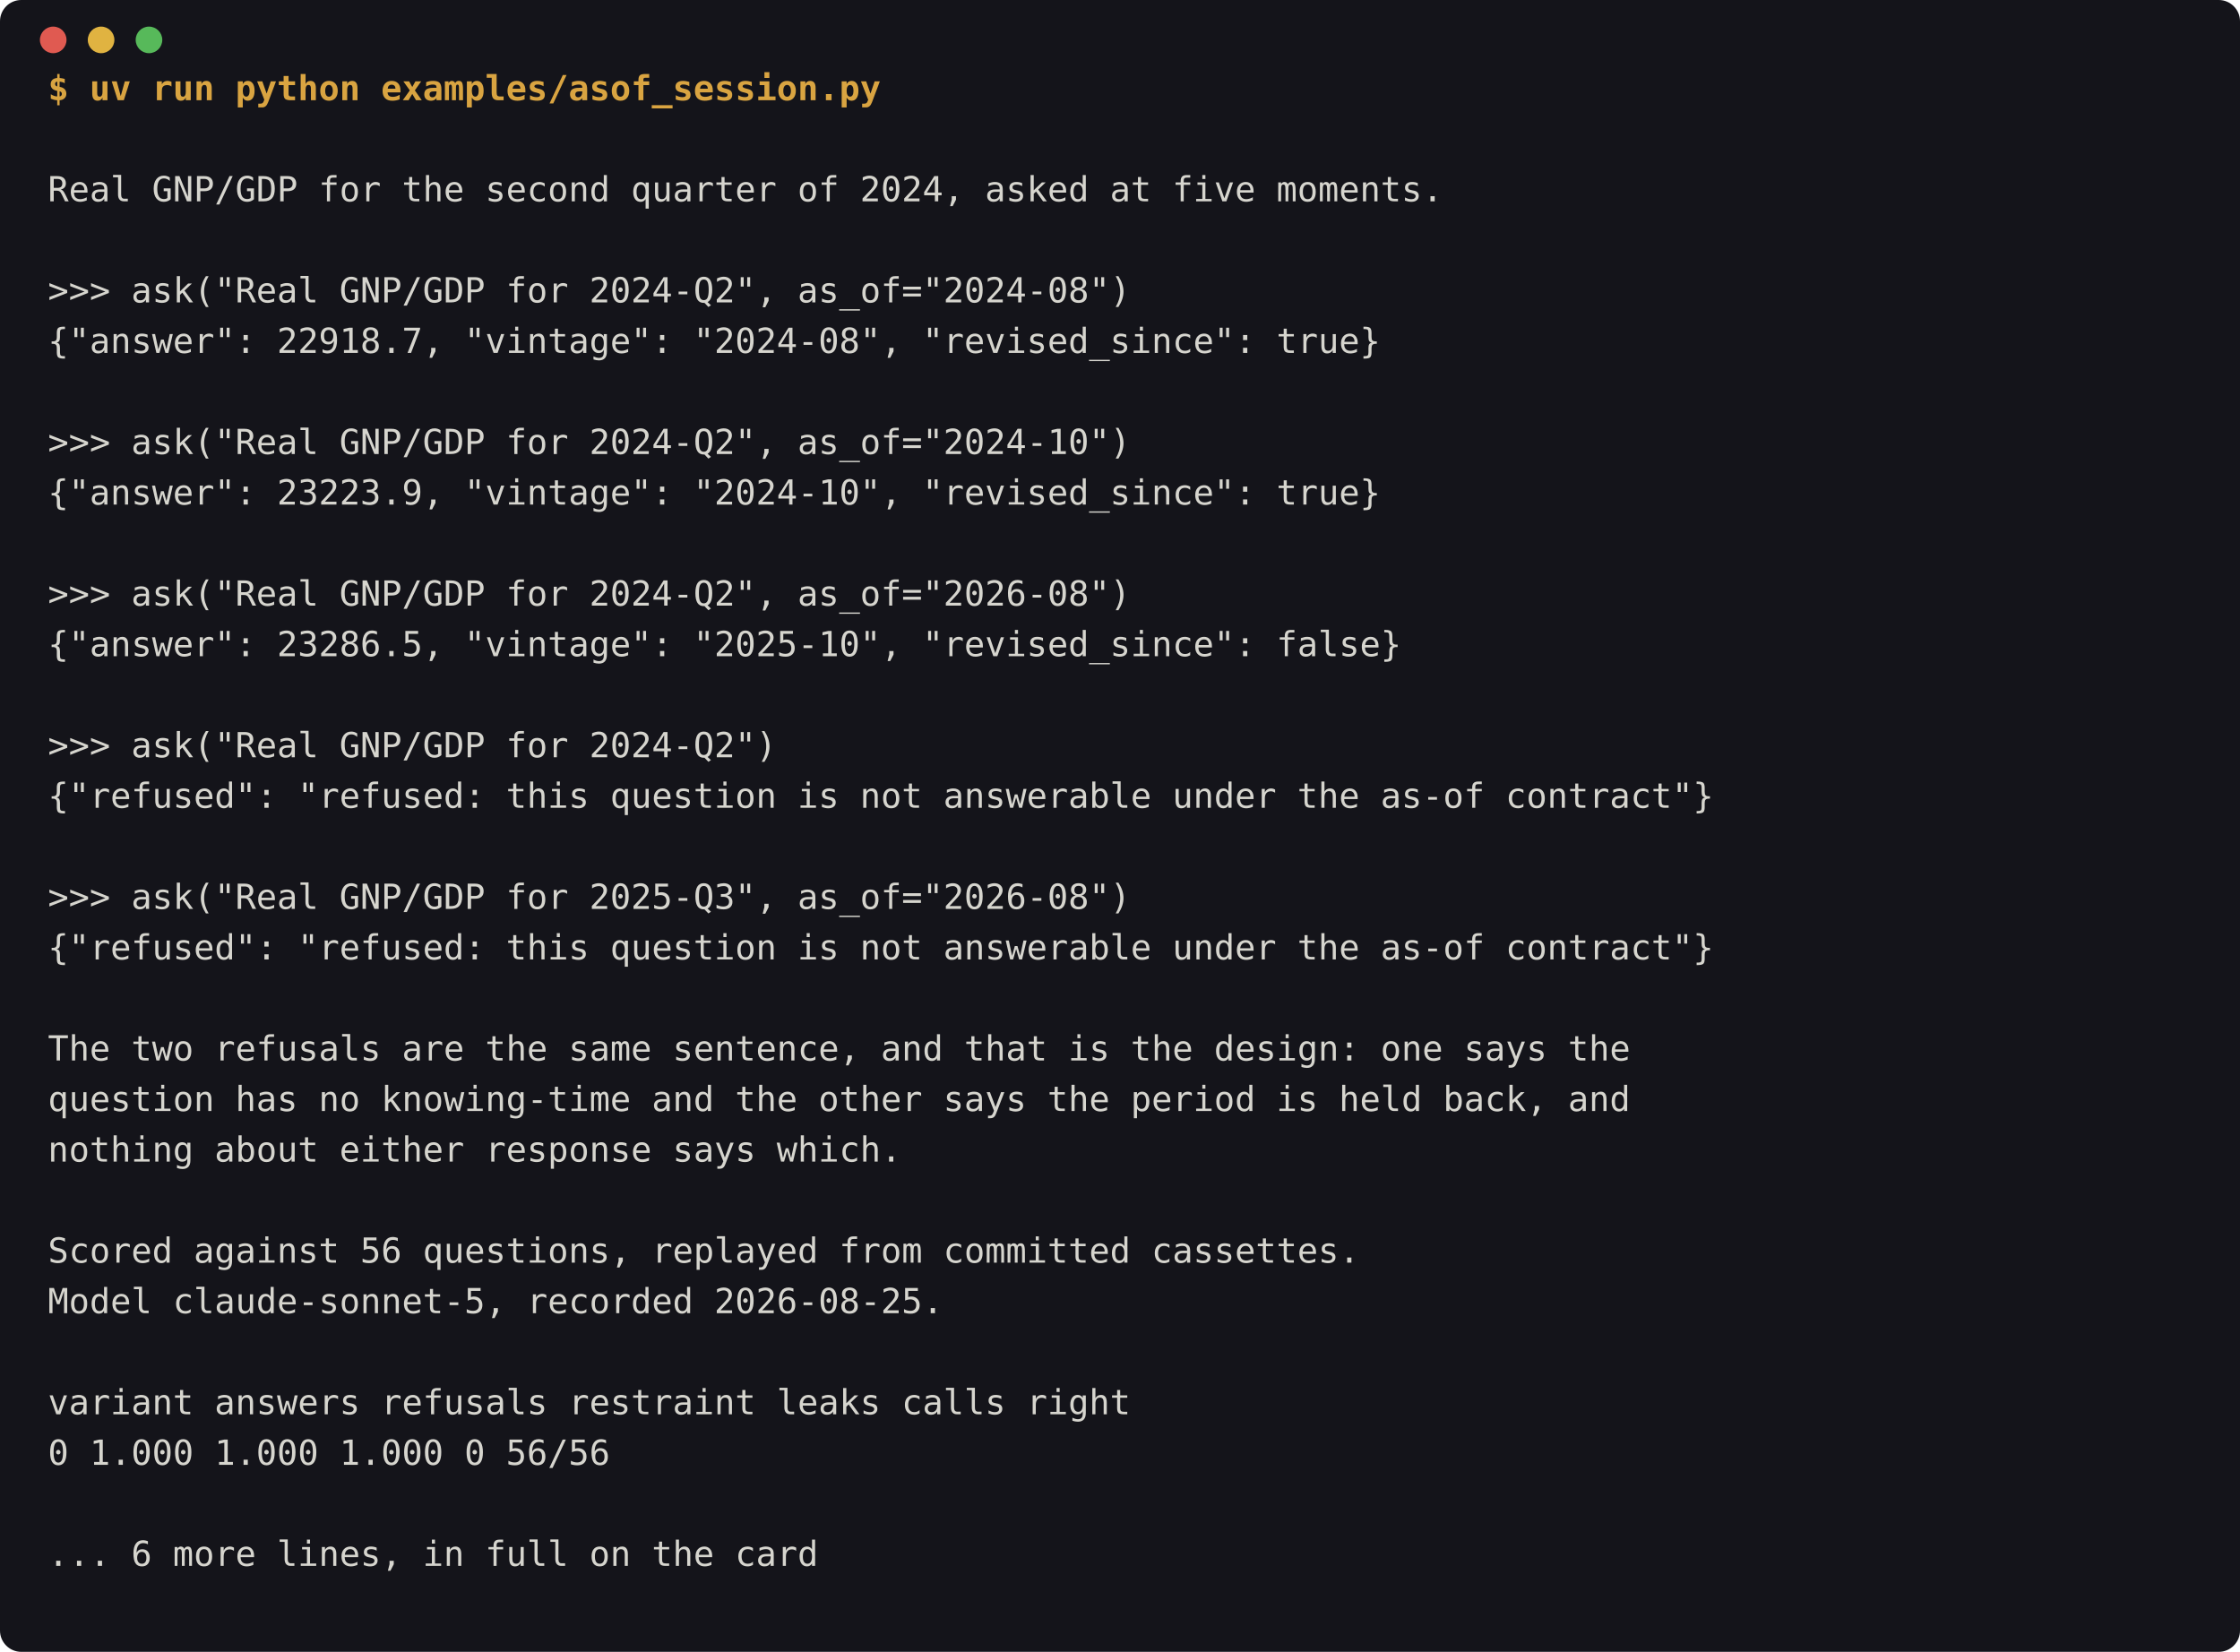
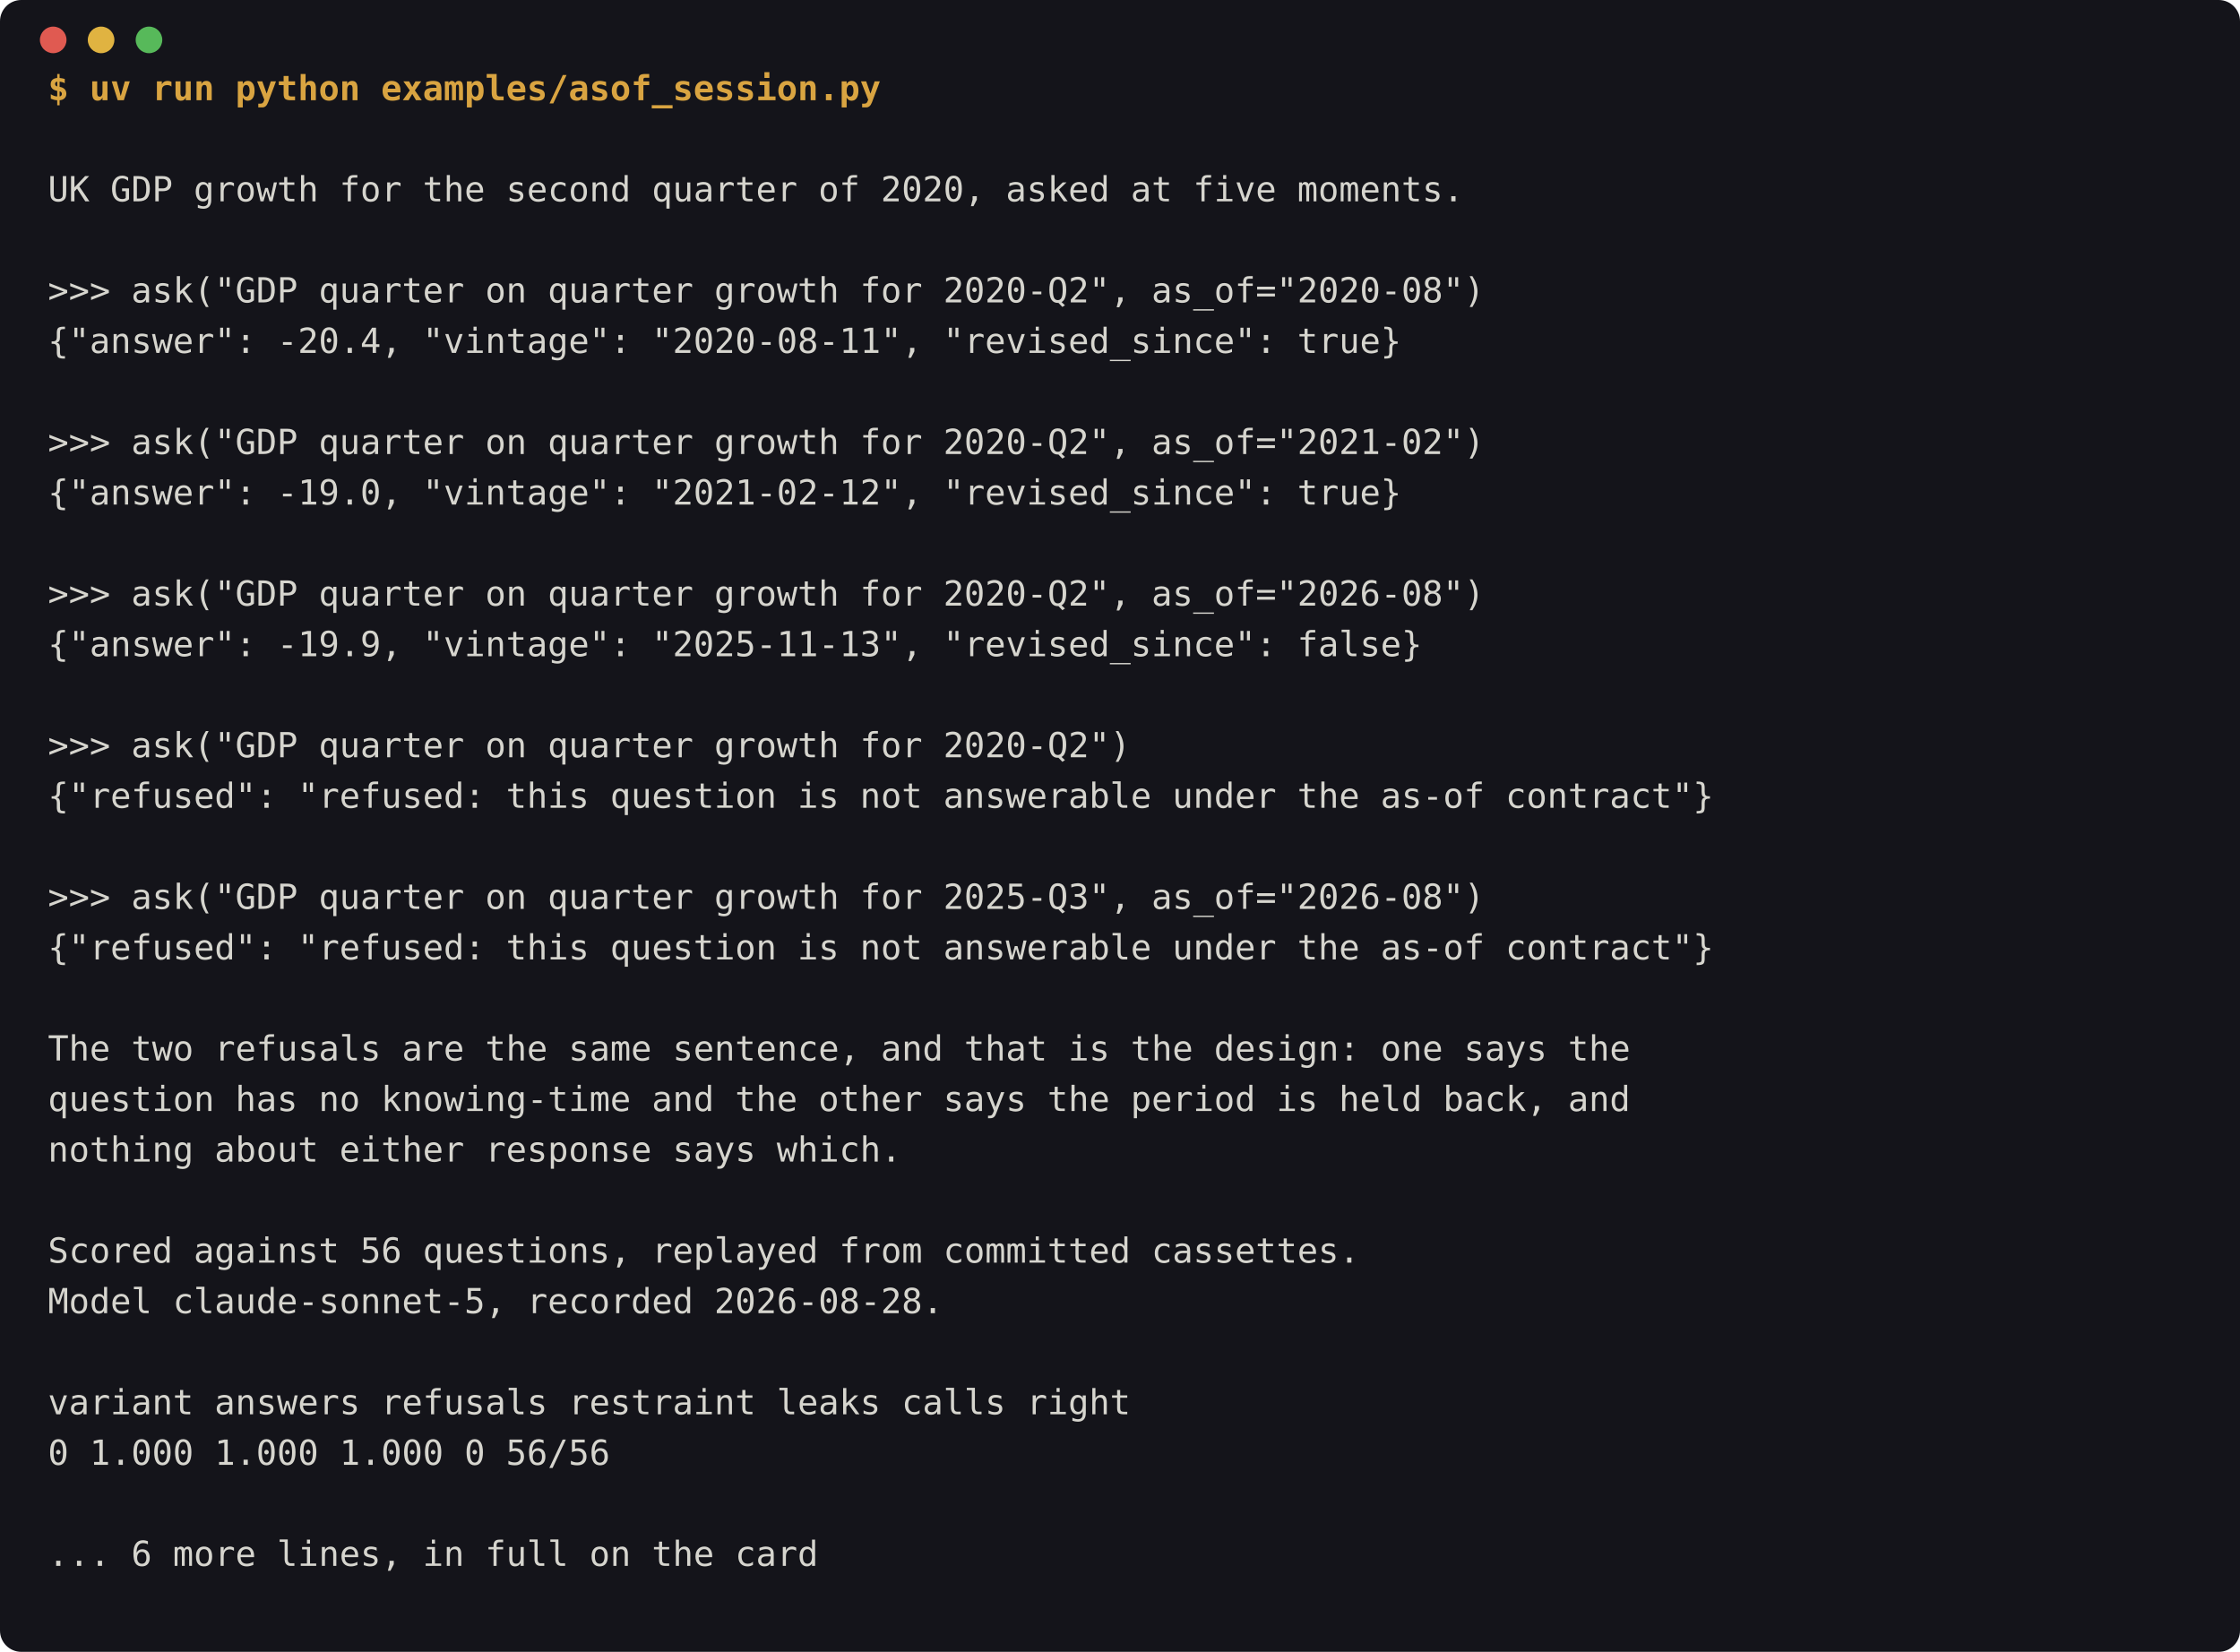
<svg xmlns="http://www.w3.org/2000/svg" viewBox="0 0 842 621" width="842" height="621" font-family="ui-monospace, SFMono-Regular, &quot;SF Mono&quot;, Menlo, Consolas, monospace" font-size="13">
  <style>
text{fill:#d6d5ce;white-space:pre;dominant-baseline:middle}
text.cmd{fill:#d9a441;font-weight:600}
@keyframes l0{0%,0.000%{opacity:0}0.000%,100%{opacity:1}}@keyframes l1{0%,0.930%{opacity:0}0.940%,100%{opacity:1}}@keyframes l2{0%,1.870%{opacity:0}1.880%,100%{opacity:1}}@keyframes l3{0%,2.811%{opacity:0}2.821%,100%{opacity:1}}@keyframes l4{0%,3.751%{opacity:0}3.761%,100%{opacity:1}}@keyframes l5{0%,4.691%{opacity:0}4.701%,100%{opacity:1}}@keyframes l6{0%,5.631%{opacity:0}5.641%,100%{opacity:1}}@keyframes l7{0%,6.571%{opacity:0}6.581%,100%{opacity:1}}@keyframes l8{0%,7.511%{opacity:0}7.521%,100%{opacity:1}}@keyframes l9{0%,8.452%{opacity:0}8.462%,100%{opacity:1}}@keyframes l10{0%,9.392%{opacity:0}9.402%,100%{opacity:1}}@keyframes l11{0%,10.332%{opacity:0}10.342%,100%{opacity:1}}@keyframes l12{0%,11.272%{opacity:0}11.282%,100%{opacity:1}}@keyframes l13{0%,12.212%{opacity:0}12.222%,100%{opacity:1}}@keyframes l14{0%,13.152%{opacity:0}13.162%,100%{opacity:1}}@keyframes l15{0%,14.093%{opacity:0}14.103%,100%{opacity:1}}@keyframes l16{0%,15.033%{opacity:0}15.043%,100%{opacity:1}}@keyframes l17{0%,15.973%{opacity:0}15.983%,100%{opacity:1}}@keyframes l18{0%,16.913%{opacity:0}16.923%,100%{opacity:1}}@keyframes l19{0%,17.853%{opacity:0}17.863%,100%{opacity:1}}@keyframes l20{0%,18.793%{opacity:0}18.803%,100%{opacity:1}}@keyframes l21{0%,19.734%{opacity:0}19.744%,100%{opacity:1}}@keyframes l22{0%,20.674%{opacity:0}20.684%,100%{opacity:1}}@keyframes l23{0%,21.614%{opacity:0}21.624%,100%{opacity:1}}@keyframes l24{0%,22.554%{opacity:0}22.564%,100%{opacity:1}}@keyframes l25{0%,23.494%{opacity:0}23.504%,100%{opacity:1}}@keyframes l26{0%,24.434%{opacity:0}24.444%,100%{opacity:1}}@keyframes l27{0%,25.375%{opacity:0}25.385%,100%{opacity:1}}@keyframes l28{0%,26.315%{opacity:0}26.325%,100%{opacity:1}}@keyframes l29{0%,27.255%{opacity:0}27.265%,100%{opacity:1}}
</style>
  <rect width="842" height="621" rx="8" fill="#14141a" />
  <circle cx="20" cy="15" r="5" fill="#e05a51" />
  <circle cx="38" cy="15" r="5" fill="#e0b341" />
  <circle cx="56" cy="15" r="5" fill="#57b95a" />
  <text x="18" y="34" class="cmd" style="animation:l0 5850ms steps(1,end) infinite">$ uv run python examples/asof_session.py</text>
  <text x="18" y="53" style="animation:l1 5850ms steps(1,end) infinite" />
-   <text x="18" y="72" style="animation:l2 5850ms steps(1,end) infinite">Real GNP/GDP for the second quarter of 2024, asked at five moments.</text>
+   <text x="18" y="72" style="animation:l2 5850ms steps(1,end) infinite">UK GDP growth for the second quarter of 2020, asked at five moments.</text>
  <text x="18" y="91" style="animation:l3 5850ms steps(1,end) infinite" />
-   <text x="18" y="110" style="animation:l4 5850ms steps(1,end) infinite">&gt;&gt;&gt; ask("Real GNP/GDP for 2024-Q2", as_of="2024-08")</text>
-   <text x="18" y="129" style="animation:l5 5850ms steps(1,end) infinite">{"answer": 22918.7, "vintage": "2024-08", "revised_since": true}</text>
+   <text x="18" y="110" style="animation:l4 5850ms steps(1,end) infinite">&gt;&gt;&gt; ask("GDP quarter on quarter growth for 2020-Q2", as_of="2020-08")</text>
+   <text x="18" y="129" style="animation:l5 5850ms steps(1,end) infinite">{"answer": -20.4, "vintage": "2020-08-11", "revised_since": true}</text>
  <text x="18" y="148" style="animation:l6 5850ms steps(1,end) infinite" />
-   <text x="18" y="167" style="animation:l7 5850ms steps(1,end) infinite">&gt;&gt;&gt; ask("Real GNP/GDP for 2024-Q2", as_of="2024-10")</text>
-   <text x="18" y="186" style="animation:l8 5850ms steps(1,end) infinite">{"answer": 23223.9, "vintage": "2024-10", "revised_since": true}</text>
+   <text x="18" y="167" style="animation:l7 5850ms steps(1,end) infinite">&gt;&gt;&gt; ask("GDP quarter on quarter growth for 2020-Q2", as_of="2021-02")</text>
+   <text x="18" y="186" style="animation:l8 5850ms steps(1,end) infinite">{"answer": -19.0, "vintage": "2021-02-12", "revised_since": true}</text>
  <text x="18" y="205" style="animation:l9 5850ms steps(1,end) infinite" />
-   <text x="18" y="224" style="animation:l10 5850ms steps(1,end) infinite">&gt;&gt;&gt; ask("Real GNP/GDP for 2024-Q2", as_of="2026-08")</text>
-   <text x="18" y="243" style="animation:l11 5850ms steps(1,end) infinite">{"answer": 23286.5, "vintage": "2025-10", "revised_since": false}</text>
+   <text x="18" y="224" style="animation:l10 5850ms steps(1,end) infinite">&gt;&gt;&gt; ask("GDP quarter on quarter growth for 2020-Q2", as_of="2026-08")</text>
+   <text x="18" y="243" style="animation:l11 5850ms steps(1,end) infinite">{"answer": -19.9, "vintage": "2025-11-13", "revised_since": false}</text>
  <text x="18" y="262" style="animation:l12 5850ms steps(1,end) infinite" />
-   <text x="18" y="281" style="animation:l13 5850ms steps(1,end) infinite">&gt;&gt;&gt; ask("Real GNP/GDP for 2024-Q2")</text>
+   <text x="18" y="281" style="animation:l13 5850ms steps(1,end) infinite">&gt;&gt;&gt; ask("GDP quarter on quarter growth for 2020-Q2")</text>
  <text x="18" y="300" style="animation:l14 5850ms steps(1,end) infinite">{"refused": "refused: this question is not answerable under the as-of contract"}</text>
  <text x="18" y="319" style="animation:l15 5850ms steps(1,end) infinite" />
-   <text x="18" y="338" style="animation:l16 5850ms steps(1,end) infinite">&gt;&gt;&gt; ask("Real GNP/GDP for 2025-Q3", as_of="2026-08")</text>
+   <text x="18" y="338" style="animation:l16 5850ms steps(1,end) infinite">&gt;&gt;&gt; ask("GDP quarter on quarter growth for 2025-Q3", as_of="2026-08")</text>
  <text x="18" y="357" style="animation:l17 5850ms steps(1,end) infinite">{"refused": "refused: this question is not answerable under the as-of contract"}</text>
  <text x="18" y="376" style="animation:l18 5850ms steps(1,end) infinite" />
  <text x="18" y="395" style="animation:l19 5850ms steps(1,end) infinite">The two refusals are the same sentence, and that is the design: one says the</text>
  <text x="18" y="414" style="animation:l20 5850ms steps(1,end) infinite">question has no knowing-time and the other says the period is held back, and</text>
  <text x="18" y="433" style="animation:l21 5850ms steps(1,end) infinite">nothing about either response says which.</text>
  <text x="18" y="452" style="animation:l22 5850ms steps(1,end) infinite" />
  <text x="18" y="471" style="animation:l23 5850ms steps(1,end) infinite">Scored against 56 questions, replayed from committed cassettes.</text>
-   <text x="18" y="490" style="animation:l24 5850ms steps(1,end) infinite">Model claude-sonnet-5, recorded 2026-08-25.</text>
+   <text x="18" y="490" style="animation:l24 5850ms steps(1,end) infinite">Model claude-sonnet-5, recorded 2026-08-28.</text>
  <text x="18" y="509" style="animation:l25 5850ms steps(1,end) infinite" />
  <text x="18" y="528" style="animation:l26 5850ms steps(1,end) infinite">variant   answers  refusals  restraint  leaks  calls right</text>
  <text x="18" y="547" style="animation:l27 5850ms steps(1,end) infinite">      0     1.000     1.000      1.000      0     56/56</text>
  <text x="18" y="566" style="animation:l28 5850ms steps(1,end) infinite" />
  <text x="18" y="585" style="animation:l29 5850ms steps(1,end) infinite">... 6 more lines, in full on the card</text>
</svg>
